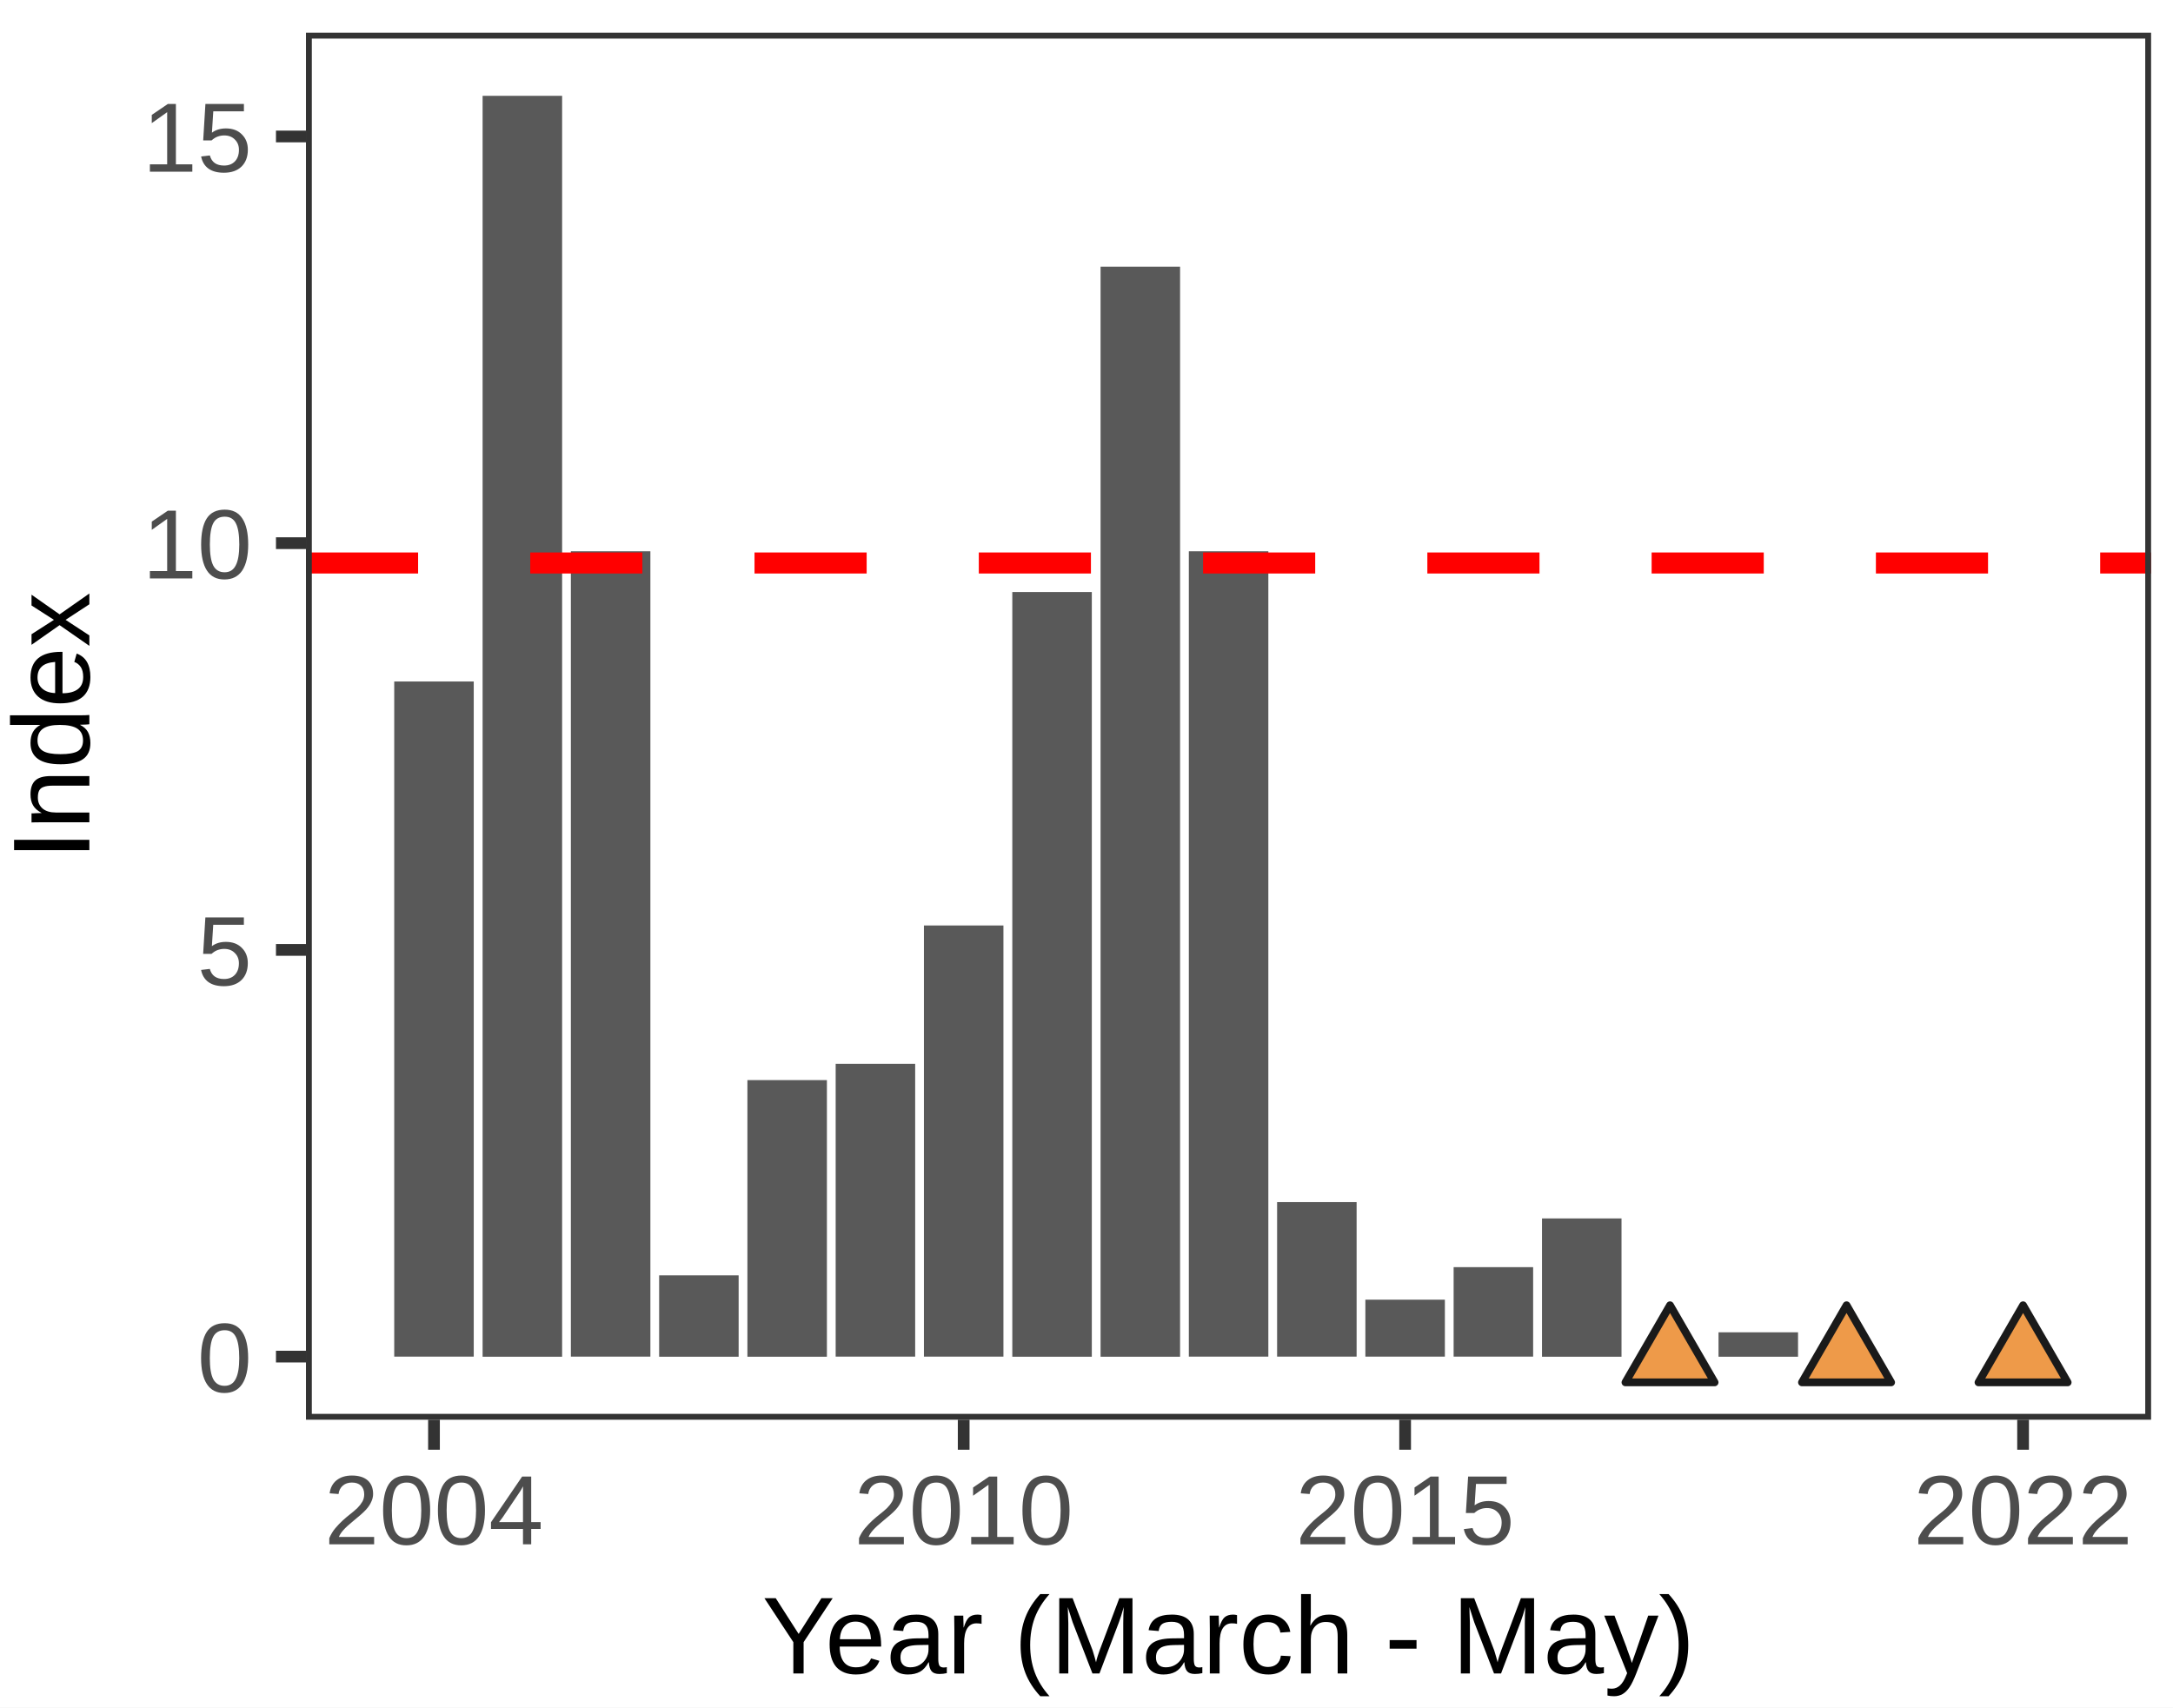
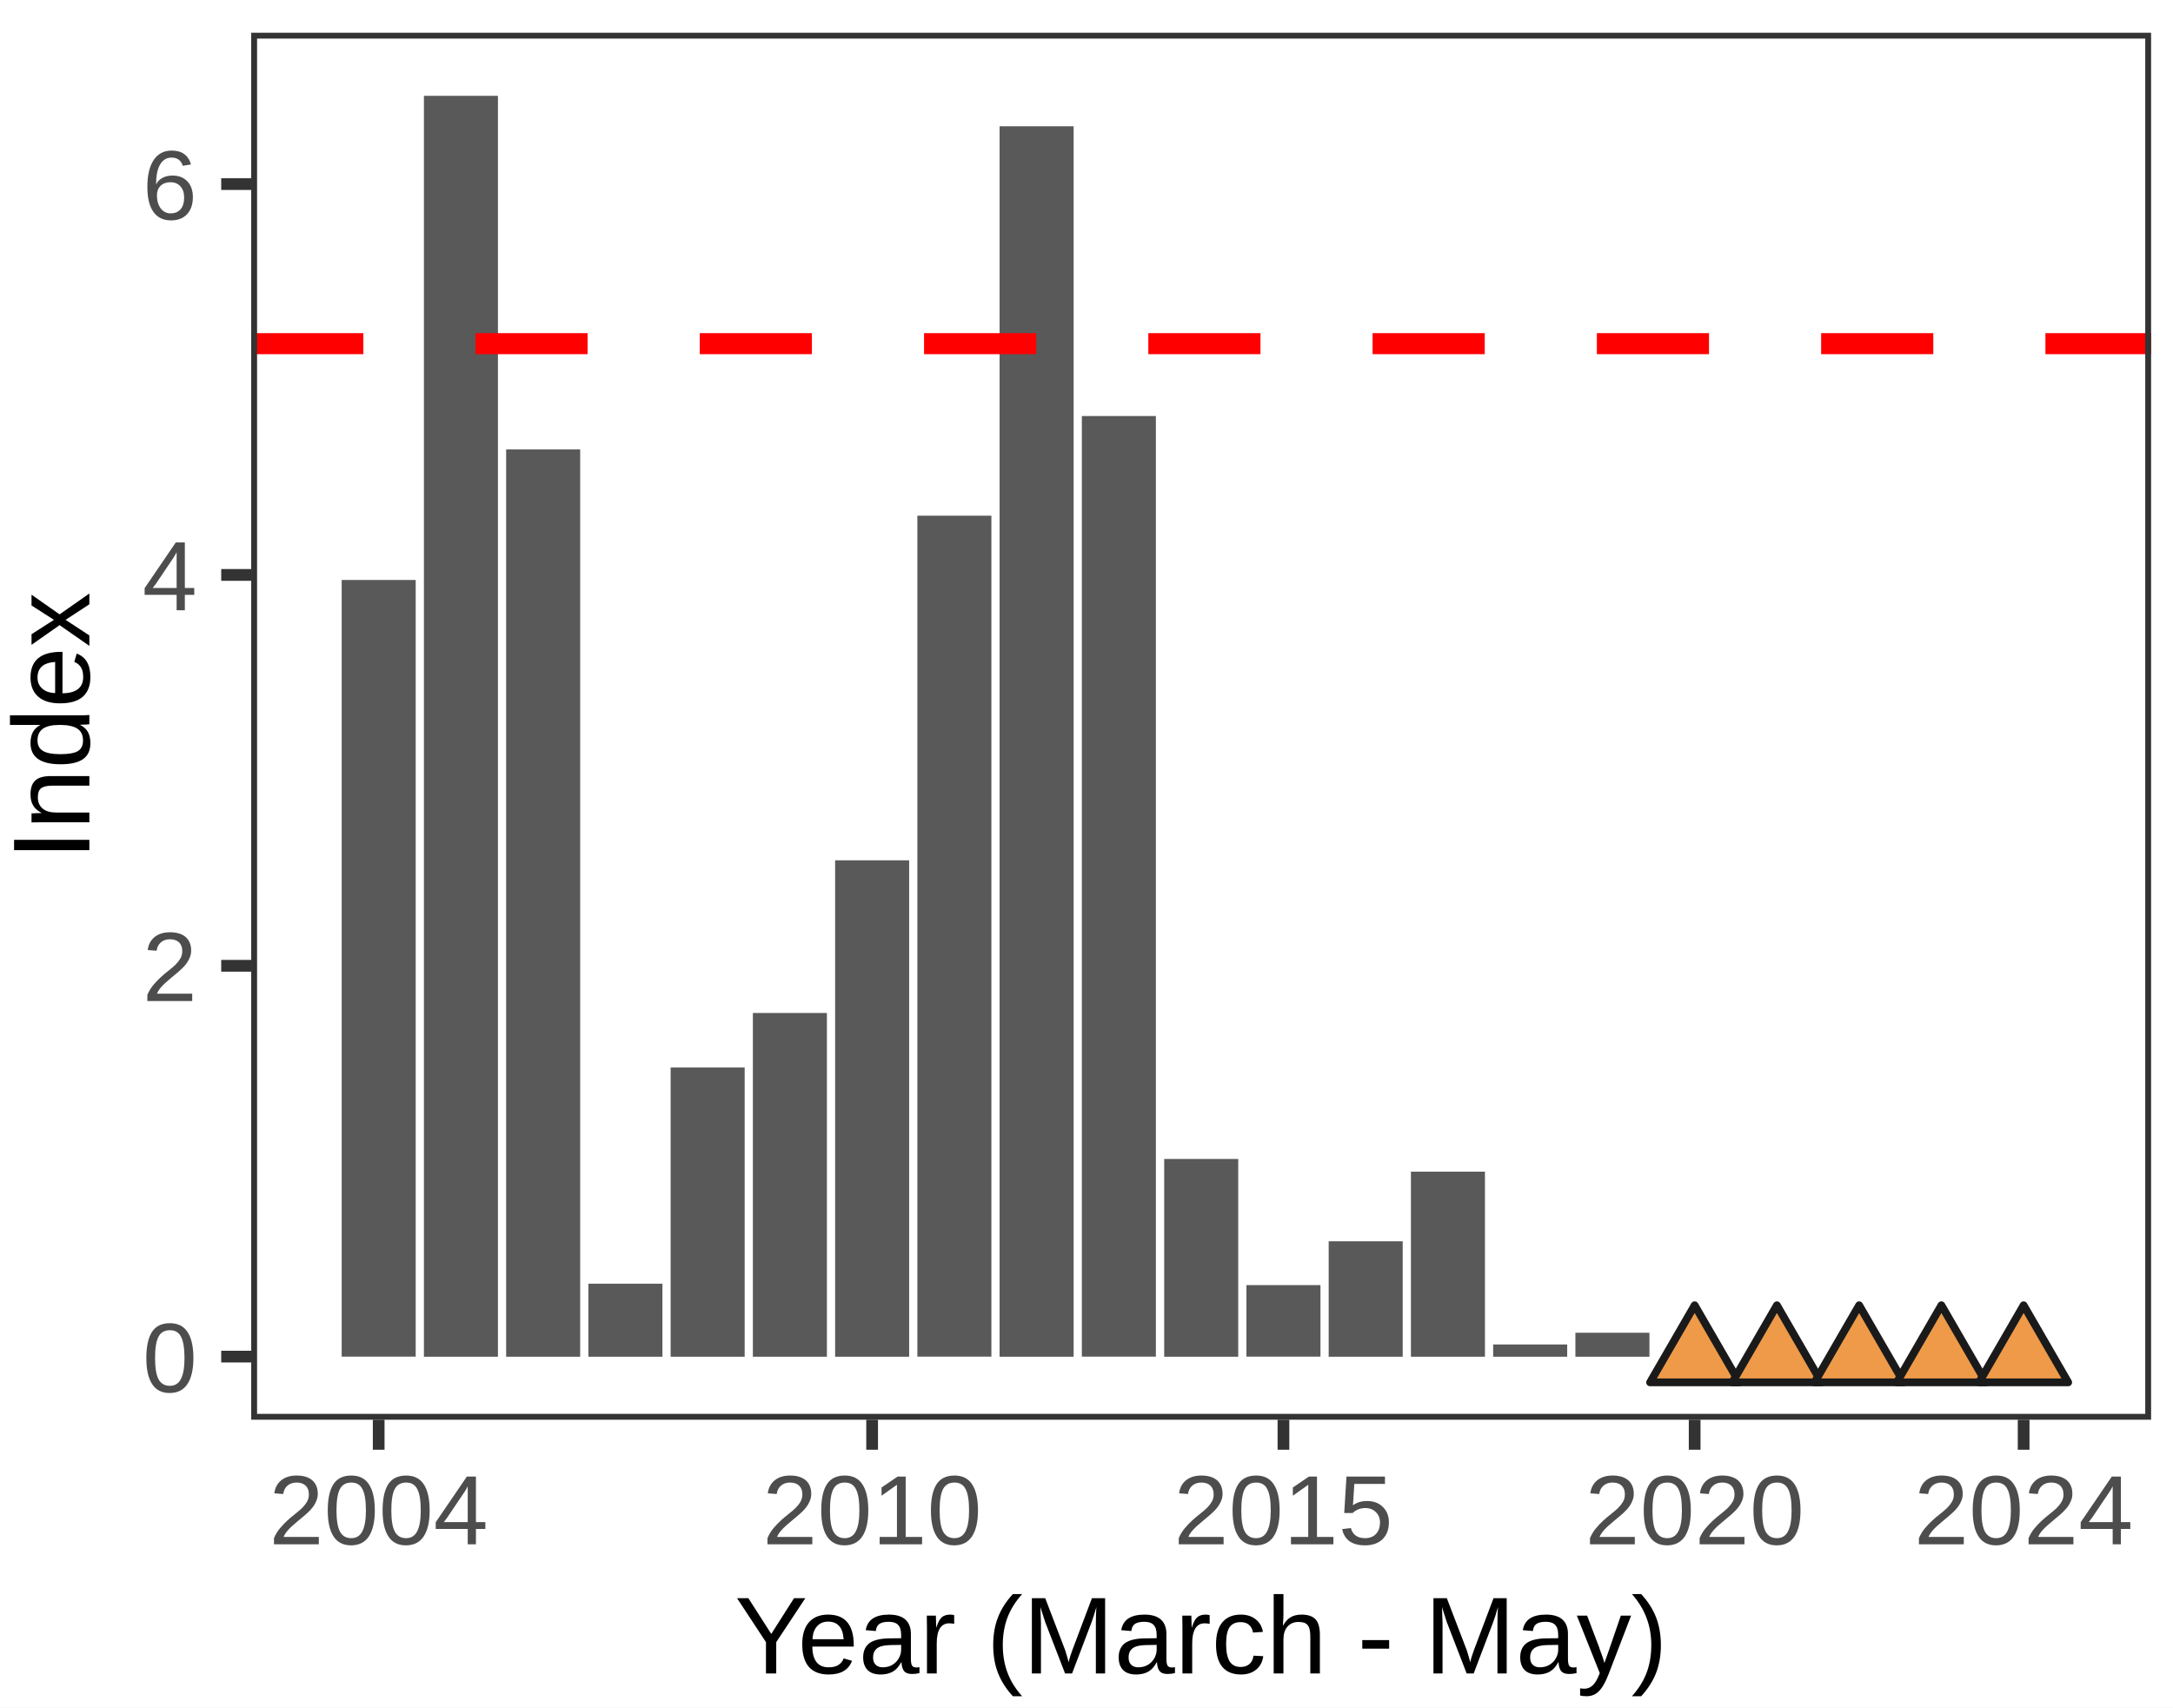
<svg xmlns="http://www.w3.org/2000/svg" class="svglite" width="198.43pt" height="155.91pt" viewBox="0 0 198.43 155.91">
  <defs>
    <style type="text/css">
    .svglite line, .svglite polyline, .svglite polygon, .svglite path, .svglite rect, .svglite circle {
      fill: none;
      stroke: #000000;
      stroke-linecap: round;
      stroke-linejoin: round;
      stroke-miterlimit: 10.00;
    }
    .svglite text {
      white-space: pre;
    }
  </style>
  </defs>
  <rect width="100%" height="100%" style="stroke: none; fill: #FFFFFF;" />
  <defs>
    <clipPath id="cpMC4wMHwxOTguNDN8MC4wMHwxNTUuOTE=">
      <rect x="0.00" y="0.00" width="198.43" height="155.91" />
    </clipPath>
  </defs>
  <g clip-path="url(#cpMC4wMHwxOTguNDN8MC4wMHwxNTUuOTE=)">
    <rect x="0.00" y="0.00" width="198.43" height="155.91" style="stroke-width: 1.07; stroke: #FFFFFF; fill: #FFFFFF;" />
  </g>
  <defs>
-     <clipPath id="cpMjcuOTR8MTk2LjQzfDIuOTl8MTI5LjY0">
-       <rect x="27.94" y="2.99" width="168.49" height="126.65" />
+     <clipPath id="cpMjIuOTR8MTk2LjQzfDIuOTl8MTI5LjY0">
+       <rect x="22.94" y="2.99" width="173.49" height="126.65" />
    </clipPath>
  </defs>
-   <g clip-path="url(#cpMjcuOTR8MTk2LjQzfDIuOTl8MTI5LjY0)">
-     <rect x="27.94" y="2.99" width="168.49" height="126.65" style="stroke-width: 1.07; stroke: none; fill: #FFFFFF;" />
-     <rect x="36.00" y="62.23" width="7.26" height="61.65" style="stroke-width: 1.07; stroke: none; stroke-linecap: butt; stroke-linejoin: miter; fill: #595959;" />
-     <rect x="44.07" y="8.75" width="7.26" height="115.14" style="stroke-width: 1.07; stroke: none; stroke-linecap: butt; stroke-linejoin: miter; fill: #595959;" />
-     <rect x="52.13" y="50.34" width="7.26" height="73.54" style="stroke-width: 1.07; stroke: none; stroke-linecap: butt; stroke-linejoin: miter; fill: #595959;" />
-     <rect x="60.19" y="116.46" width="7.26" height="7.43" style="stroke-width: 1.07; stroke: none; stroke-linecap: butt; stroke-linejoin: miter; fill: #595959;" />
-     <rect x="68.25" y="98.63" width="7.26" height="25.26" style="stroke-width: 1.07; stroke: none; stroke-linecap: butt; stroke-linejoin: miter; fill: #595959;" />
-     <rect x="76.31" y="97.14" width="7.26" height="26.74" style="stroke-width: 1.07; stroke: none; stroke-linecap: butt; stroke-linejoin: miter; fill: #595959;" />
-     <rect x="84.37" y="84.51" width="7.26" height="39.37" style="stroke-width: 1.07; stroke: none; stroke-linecap: butt; stroke-linejoin: miter; fill: #595959;" />
-     <rect x="92.44" y="54.06" width="7.26" height="69.83" style="stroke-width: 1.07; stroke: none; stroke-linecap: butt; stroke-linejoin: miter; fill: #595959;" />
-     <rect x="100.50" y="24.35" width="7.26" height="99.54" style="stroke-width: 1.07; stroke: none; stroke-linecap: butt; stroke-linejoin: miter; fill: #595959;" />
-     <rect x="108.56" y="50.34" width="7.26" height="73.54" style="stroke-width: 1.07; stroke: none; stroke-linecap: butt; stroke-linejoin: miter; fill: #595959;" />
-     <rect x="116.62" y="109.77" width="7.26" height="14.11" style="stroke-width: 1.07; stroke: none; stroke-linecap: butt; stroke-linejoin: miter; fill: #595959;" />
-     <rect x="124.68" y="118.68" width="7.26" height="5.20" style="stroke-width: 1.07; stroke: none; stroke-linecap: butt; stroke-linejoin: miter; fill: #595959;" />
-     <rect x="132.74" y="115.71" width="7.26" height="8.17" style="stroke-width: 1.07; stroke: none; stroke-linecap: butt; stroke-linejoin: miter; fill: #595959;" />
-     <rect x="140.81" y="111.26" width="7.26" height="12.63" style="stroke-width: 1.07; stroke: none; stroke-linecap: butt; stroke-linejoin: miter; fill: #595959;" />
-     <rect x="156.93" y="121.66" width="7.26" height="2.23" style="stroke-width: 1.07; stroke: none; stroke-linecap: butt; stroke-linejoin: miter; fill: #595959;" />
-     <rect x="173.05" y="123.88" width="7.26" height="0.00" style="stroke-width: 1.07; stroke: none; stroke-linecap: butt; stroke-linejoin: miter; fill: #595959;" />
-     <polygon points="152.50,119.19 156.57,126.23 148.43,126.23 " style="stroke-width: 0.71; stroke: #1A1A1A; fill: #EE9A49;" />
-     <polygon points="168.62,119.19 172.69,126.23 164.55,126.23 " style="stroke-width: 0.71; stroke: #1A1A1A; fill: #EE9A49;" />
-     <polygon points="184.74,119.19 188.81,126.23 180.67,126.23 " style="stroke-width: 0.71; stroke: #1A1A1A; fill: #EE9A49;" />
-     <line x1="27.94" y1="51.41" x2="196.43" y2="51.41" style="stroke-width: 1.92; stroke: #FF0000; stroke-dasharray: 10.24,10.24; stroke-linecap: butt;" />
-     <rect x="27.94" y="2.99" width="168.49" height="126.65" style="stroke-width: 1.07; stroke: #333333;" />
+   <g clip-path="url(#cpMjIuOTR8MTk2LjQzfDIuOTl8MTI5LjY0)">
+     <rect x="22.94" y="2.99" width="173.49" height="126.65" style="stroke-width: 1.07; stroke: none; fill: #FFFFFF;" />
+     <rect x="31.20" y="52.96" width="6.76" height="70.92" style="stroke-width: 1.07; stroke: none; stroke-linecap: butt; stroke-linejoin: miter; fill: #595959;" />
+     <rect x="38.71" y="8.75" width="6.76" height="115.14" style="stroke-width: 1.07; stroke: none; stroke-linecap: butt; stroke-linejoin: miter; fill: #595959;" />
+     <rect x="46.22" y="41.04" width="6.76" height="82.85" style="stroke-width: 1.07; stroke: none; stroke-linecap: butt; stroke-linejoin: miter; fill: #595959;" />
+     <rect x="53.73" y="117.22" width="6.76" height="6.67" style="stroke-width: 1.07; stroke: none; stroke-linecap: butt; stroke-linejoin: miter; fill: #595959;" />
+     <rect x="61.24" y="97.48" width="6.76" height="26.41" style="stroke-width: 1.07; stroke: none; stroke-linecap: butt; stroke-linejoin: miter; fill: #595959;" />
+     <rect x="68.75" y="92.50" width="6.76" height="31.39" style="stroke-width: 1.07; stroke: none; stroke-linecap: butt; stroke-linejoin: miter; fill: #595959;" />
+     <rect x="76.26" y="78.56" width="6.76" height="45.33" style="stroke-width: 1.07; stroke: none; stroke-linecap: butt; stroke-linejoin: miter; fill: #595959;" />
+     <rect x="83.77" y="47.09" width="6.76" height="76.79" style="stroke-width: 1.07; stroke: none; stroke-linecap: butt; stroke-linejoin: miter; fill: #595959;" />
+     <rect x="91.28" y="11.53" width="6.76" height="112.36" style="stroke-width: 1.07; stroke: none; stroke-linecap: butt; stroke-linejoin: miter; fill: #595959;" />
+     <rect x="98.79" y="37.99" width="6.76" height="85.89" style="stroke-width: 1.07; stroke: none; stroke-linecap: butt; stroke-linejoin: miter; fill: #595959;" />
+     <rect x="106.31" y="105.83" width="6.76" height="18.06" style="stroke-width: 1.07; stroke: none; stroke-linecap: butt; stroke-linejoin: miter; fill: #595959;" />
+     <rect x="113.82" y="117.35" width="6.76" height="6.53" style="stroke-width: 1.07; stroke: none; stroke-linecap: butt; stroke-linejoin: miter; fill: #595959;" />
+     <rect x="121.33" y="113.35" width="6.76" height="10.54" style="stroke-width: 1.07; stroke: none; stroke-linecap: butt; stroke-linejoin: miter; fill: #595959;" />
+     <rect x="128.84" y="106.99" width="6.76" height="16.90" style="stroke-width: 1.07; stroke: none; stroke-linecap: butt; stroke-linejoin: miter; fill: #595959;" />
+     <rect x="136.35" y="122.77" width="6.76" height="1.12" style="stroke-width: 1.07; stroke: none; stroke-linecap: butt; stroke-linejoin: miter; fill: #595959;" />
+     <rect x="143.86" y="121.70" width="6.76" height="2.19" style="stroke-width: 1.07; stroke: none; stroke-linecap: butt; stroke-linejoin: miter; fill: #595959;" />
+     <polygon points="154.75,119.19 158.82,126.23 150.68,126.23 " style="stroke-width: 0.71; stroke: #1A1A1A; fill: #EE9A49;" />
+     <polygon points="162.26,119.19 166.33,126.23 158.19,126.23 " style="stroke-width: 0.71; stroke: #1A1A1A; fill: #EE9A49;" />
+     <polygon points="169.77,119.19 173.84,126.23 165.70,126.23 " style="stroke-width: 0.71; stroke: #1A1A1A; fill: #EE9A49;" />
+     <polygon points="177.28,119.19 181.35,126.23 173.21,126.23 " style="stroke-width: 0.71; stroke: #1A1A1A; fill: #EE9A49;" />
+     <polygon points="184.79,119.19 188.86,126.23 180.72,126.23 " style="stroke-width: 0.71; stroke: #1A1A1A; fill: #EE9A49;" />
+     <line x1="22.94" y1="31.38" x2="196.43" y2="31.38" style="stroke-width: 1.92; stroke: #FF0000; stroke-dasharray: 10.24,10.24; stroke-linecap: butt;" />
+     <rect x="22.94" y="2.99" width="173.49" height="126.65" style="stroke-width: 1.07; stroke: #333333;" />
  </g>
  <g clip-path="url(#cpMC4wMHwxOTguNDN8MC4wMHwxNTUuOTE=)">
-     <text x="23.01" y="127.11" text-anchor="end" style="font-size: 9.00px;fill: #4D4D4D; font-family: &quot;Arial&quot;;" textLength="5.00px" lengthAdjust="spacingAndGlyphs">0</text>
-     <text x="23.01" y="89.96" text-anchor="end" style="font-size: 9.00px;fill: #4D4D4D; font-family: &quot;Arial&quot;;" textLength="5.00px" lengthAdjust="spacingAndGlyphs">5</text>
-     <text x="23.01" y="52.82" text-anchor="end" style="font-size: 9.00px;fill: #4D4D4D; font-family: &quot;Arial&quot;;" textLength="10.01px" lengthAdjust="spacingAndGlyphs">10</text>
-     <text x="23.01" y="15.68" text-anchor="end" style="font-size: 9.00px;fill: #4D4D4D; font-family: &quot;Arial&quot;;" textLength="10.01px" lengthAdjust="spacingAndGlyphs">15</text>
-     <polyline points="25.20,123.88 27.94,123.88 " style="stroke-width: 1.07; stroke: #333333; stroke-linecap: butt;" />
-     <polyline points="25.20,86.74 27.94,86.74 " style="stroke-width: 1.07; stroke: #333333; stroke-linecap: butt;" />
-     <polyline points="25.20,49.60 27.94,49.60 " style="stroke-width: 1.07; stroke: #333333; stroke-linecap: butt;" />
-     <polyline points="25.20,12.46 27.94,12.46 " style="stroke-width: 1.07; stroke: #333333; stroke-linecap: butt;" />
-     <polyline points="39.63,132.38 39.63,129.64 " style="stroke-width: 1.07; stroke: #333333; stroke-linecap: butt;" />
-     <polyline points="88.00,132.38 88.00,129.64 " style="stroke-width: 1.07; stroke: #333333; stroke-linecap: butt;" />
-     <polyline points="128.31,132.38 128.31,129.64 " style="stroke-width: 1.07; stroke: #333333; stroke-linecap: butt;" />
-     <polyline points="184.74,132.38 184.74,129.64 " style="stroke-width: 1.07; stroke: #333333; stroke-linecap: butt;" />
-     <text x="39.63" y="141.02" text-anchor="middle" style="font-size: 9.00px;fill: #4D4D4D; font-family: &quot;Arial&quot;;" textLength="20.02px" lengthAdjust="spacingAndGlyphs">2004</text>
-     <text x="88.00" y="141.02" text-anchor="middle" style="font-size: 9.00px;fill: #4D4D4D; font-family: &quot;Arial&quot;;" textLength="20.02px" lengthAdjust="spacingAndGlyphs">2010</text>
-     <text x="128.31" y="141.02" text-anchor="middle" style="font-size: 9.00px;fill: #4D4D4D; font-family: &quot;Arial&quot;;" textLength="20.02px" lengthAdjust="spacingAndGlyphs">2015</text>
-     <text x="184.74" y="141.02" text-anchor="middle" style="font-size: 9.00px;fill: #4D4D4D; font-family: &quot;Arial&quot;;" textLength="20.02px" lengthAdjust="spacingAndGlyphs">2022</text>
-     <text x="112.19" y="152.81" text-anchor="middle" style="font-size: 10.00px; font-family: &quot;Arial&quot;;" textLength="85.26px" lengthAdjust="spacingAndGlyphs">Year (March - May)</text>
+     <text x="18.01" y="127.11" text-anchor="end" style="font-size: 9.00px;fill: #4D4D4D; font-family: &quot;Arial&quot;;" textLength="5.00px" lengthAdjust="spacingAndGlyphs">0</text>
+     <text x="18.01" y="91.41" text-anchor="end" style="font-size: 9.00px;fill: #4D4D4D; font-family: &quot;Arial&quot;;" textLength="5.00px" lengthAdjust="spacingAndGlyphs">2</text>
+     <text x="18.01" y="55.72" text-anchor="end" style="font-size: 9.00px;fill: #4D4D4D; font-family: &quot;Arial&quot;;" textLength="5.00px" lengthAdjust="spacingAndGlyphs">4</text>
+     <text x="18.01" y="20.03" text-anchor="end" style="font-size: 9.00px;fill: #4D4D4D; font-family: &quot;Arial&quot;;" textLength="5.00px" lengthAdjust="spacingAndGlyphs">6</text>
+     <polyline points="20.20,123.88 22.94,123.88 " style="stroke-width: 1.07; stroke: #333333; stroke-linecap: butt;" />
+     <polyline points="20.20,88.19 22.94,88.19 " style="stroke-width: 1.07; stroke: #333333; stroke-linecap: butt;" />
+     <polyline points="20.20,52.50 22.94,52.50 " style="stroke-width: 1.07; stroke: #333333; stroke-linecap: butt;" />
+     <polyline points="20.20,16.81 22.94,16.81 " style="stroke-width: 1.07; stroke: #333333; stroke-linecap: butt;" />
+     <polyline points="34.58,132.38 34.58,129.64 " style="stroke-width: 1.07; stroke: #333333; stroke-linecap: butt;" />
+     <polyline points="79.64,132.38 79.64,129.64 " style="stroke-width: 1.07; stroke: #333333; stroke-linecap: butt;" />
+     <polyline points="117.20,132.38 117.20,129.64 " style="stroke-width: 1.07; stroke: #333333; stroke-linecap: butt;" />
+     <polyline points="154.75,132.38 154.75,129.64 " style="stroke-width: 1.07; stroke: #333333; stroke-linecap: butt;" />
+     <polyline points="184.79,132.38 184.79,129.64 " style="stroke-width: 1.07; stroke: #333333; stroke-linecap: butt;" />
+     <text x="34.58" y="141.02" text-anchor="middle" style="font-size: 9.00px;fill: #4D4D4D; font-family: &quot;Arial&quot;;" textLength="20.02px" lengthAdjust="spacingAndGlyphs">2004</text>
+     <text x="79.64" y="141.02" text-anchor="middle" style="font-size: 9.00px;fill: #4D4D4D; font-family: &quot;Arial&quot;;" textLength="20.02px" lengthAdjust="spacingAndGlyphs">2010</text>
+     <text x="117.20" y="141.02" text-anchor="middle" style="font-size: 9.00px;fill: #4D4D4D; font-family: &quot;Arial&quot;;" textLength="20.02px" lengthAdjust="spacingAndGlyphs">2015</text>
+     <text x="154.75" y="141.02" text-anchor="middle" style="font-size: 9.00px;fill: #4D4D4D; font-family: &quot;Arial&quot;;" textLength="20.02px" lengthAdjust="spacingAndGlyphs">2020</text>
+     <text x="184.79" y="141.02" text-anchor="middle" style="font-size: 9.00px;fill: #4D4D4D; font-family: &quot;Arial&quot;;" textLength="20.02px" lengthAdjust="spacingAndGlyphs">2024</text>
+     <text x="109.69" y="152.81" text-anchor="middle" style="font-size: 10.00px; font-family: &quot;Arial&quot;;" textLength="85.26px" lengthAdjust="spacingAndGlyphs">Year (March - May)</text>
    <text transform="translate(8.16,66.32) rotate(-90)" text-anchor="middle" style="font-size: 10.00px; font-family: &quot;Arial&quot;;" textLength="24.48px" lengthAdjust="spacingAndGlyphs">Index</text>
  </g>
</svg>
